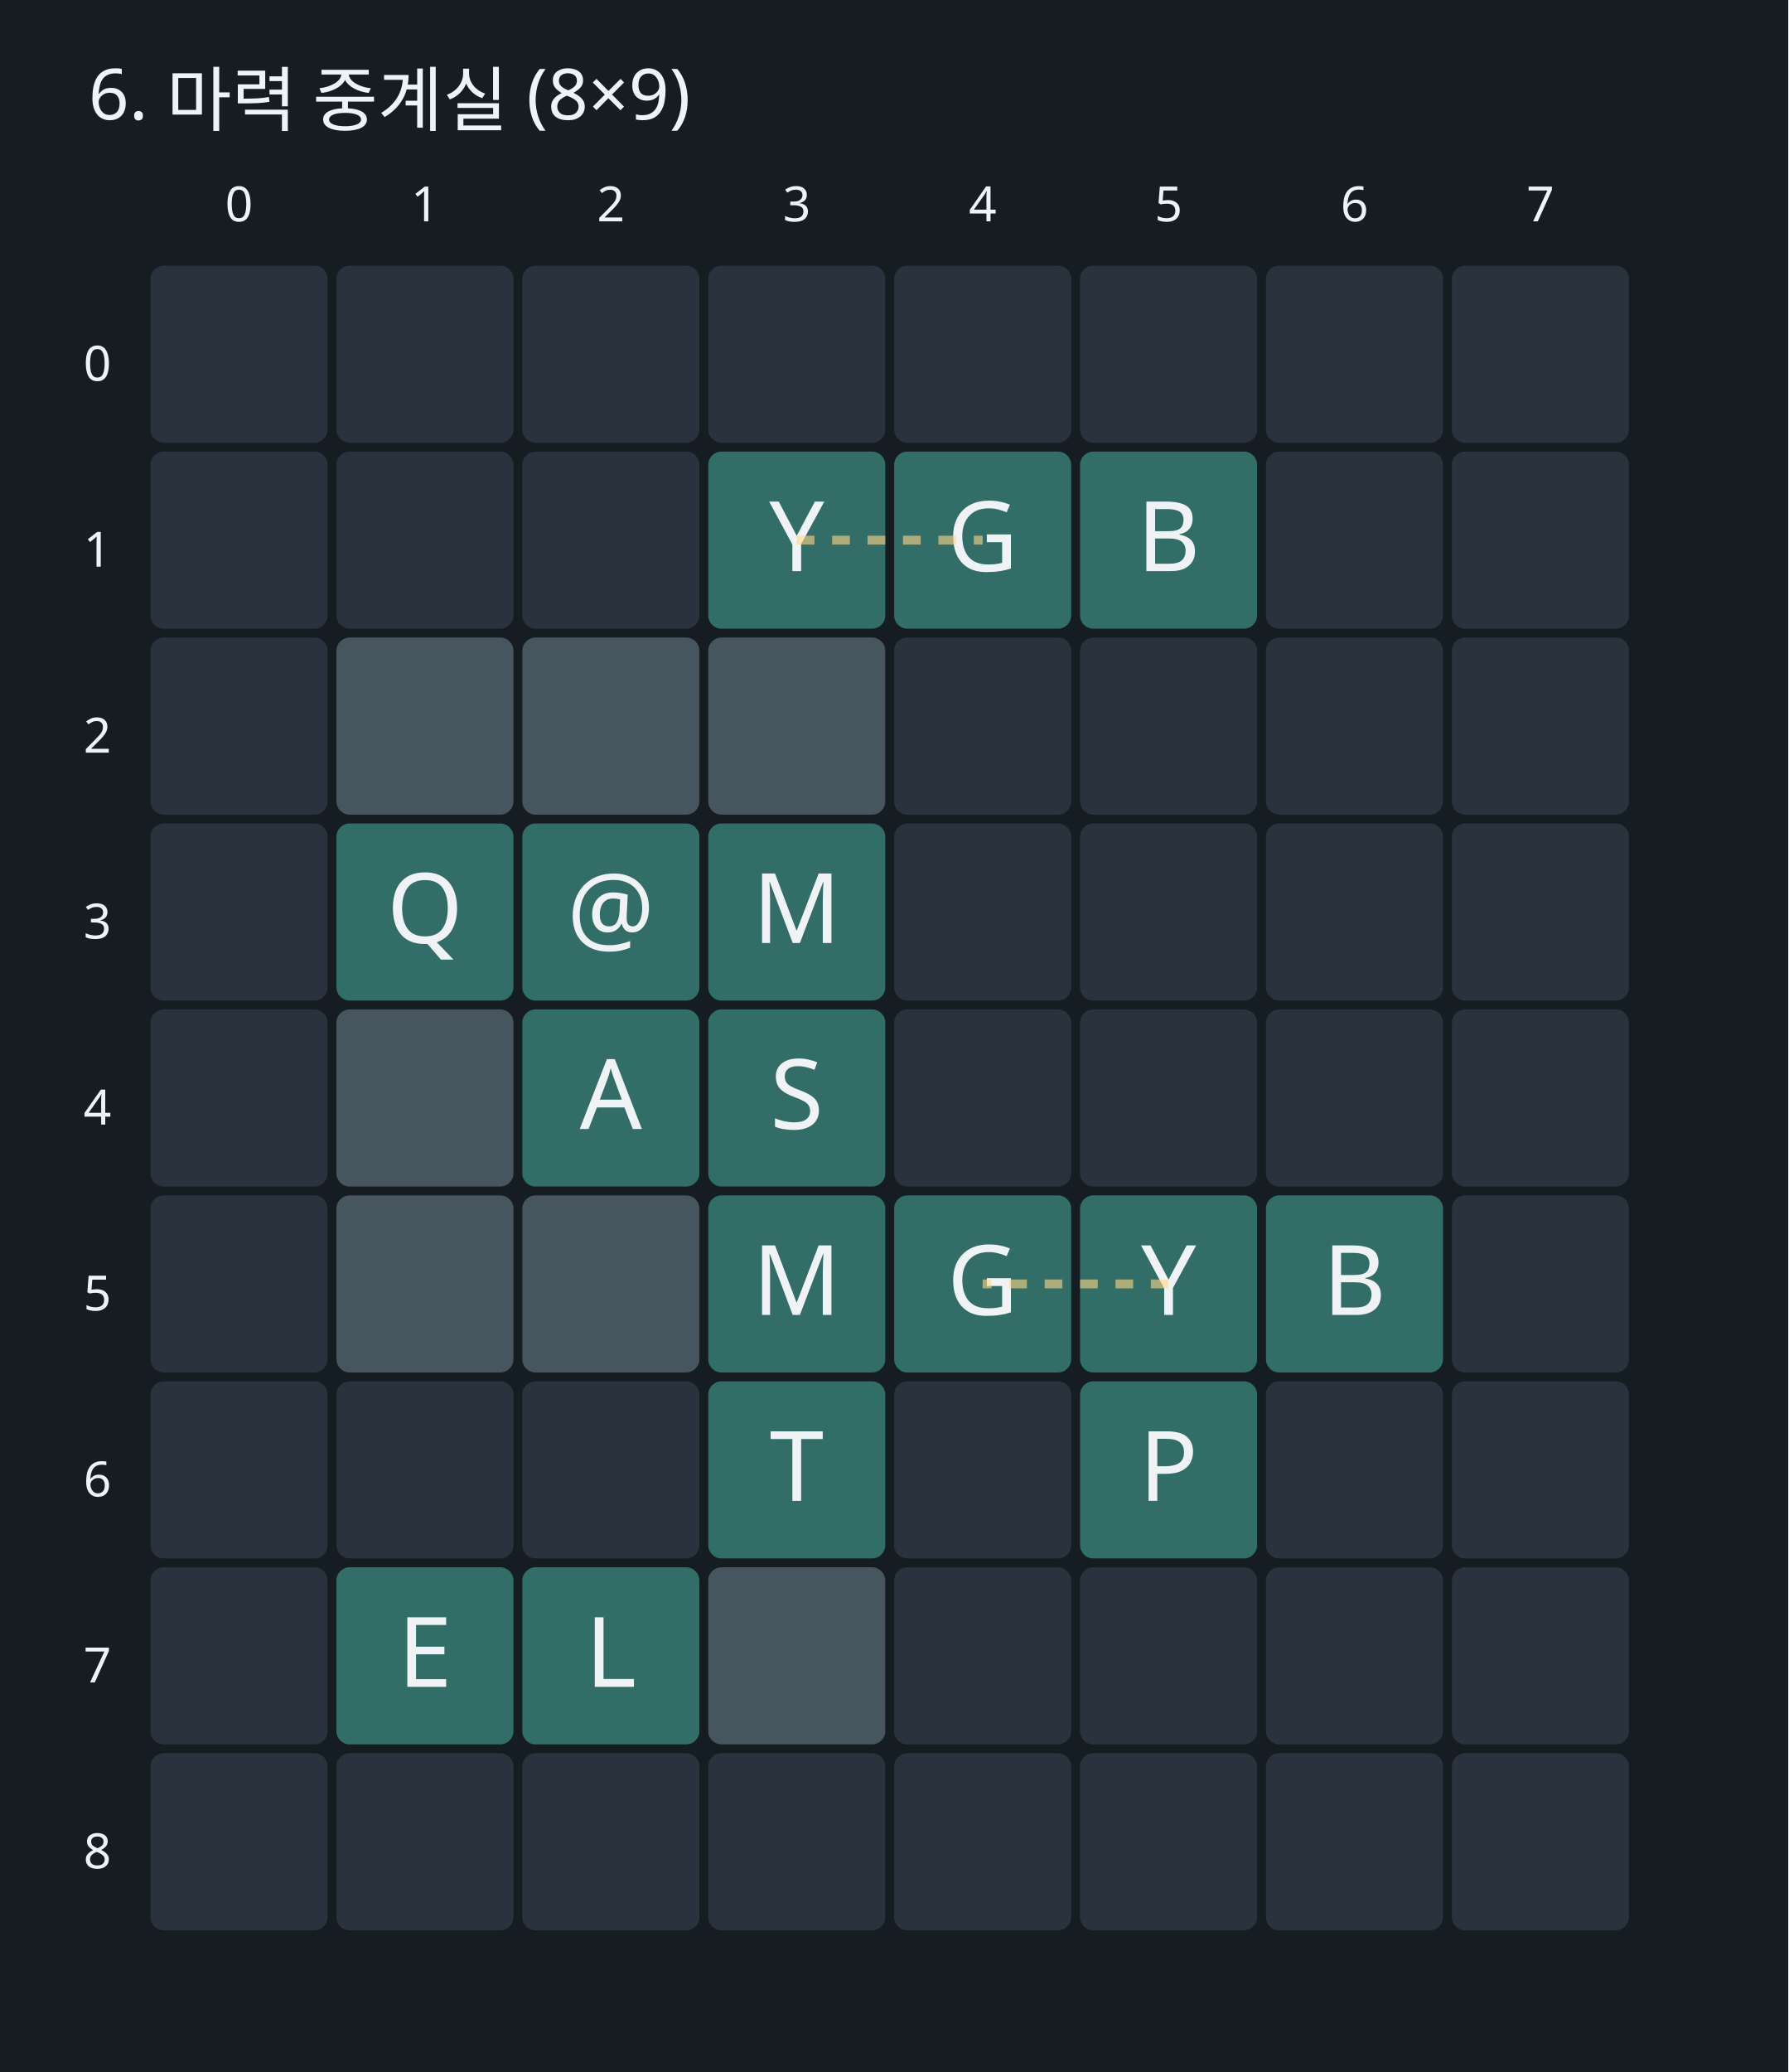
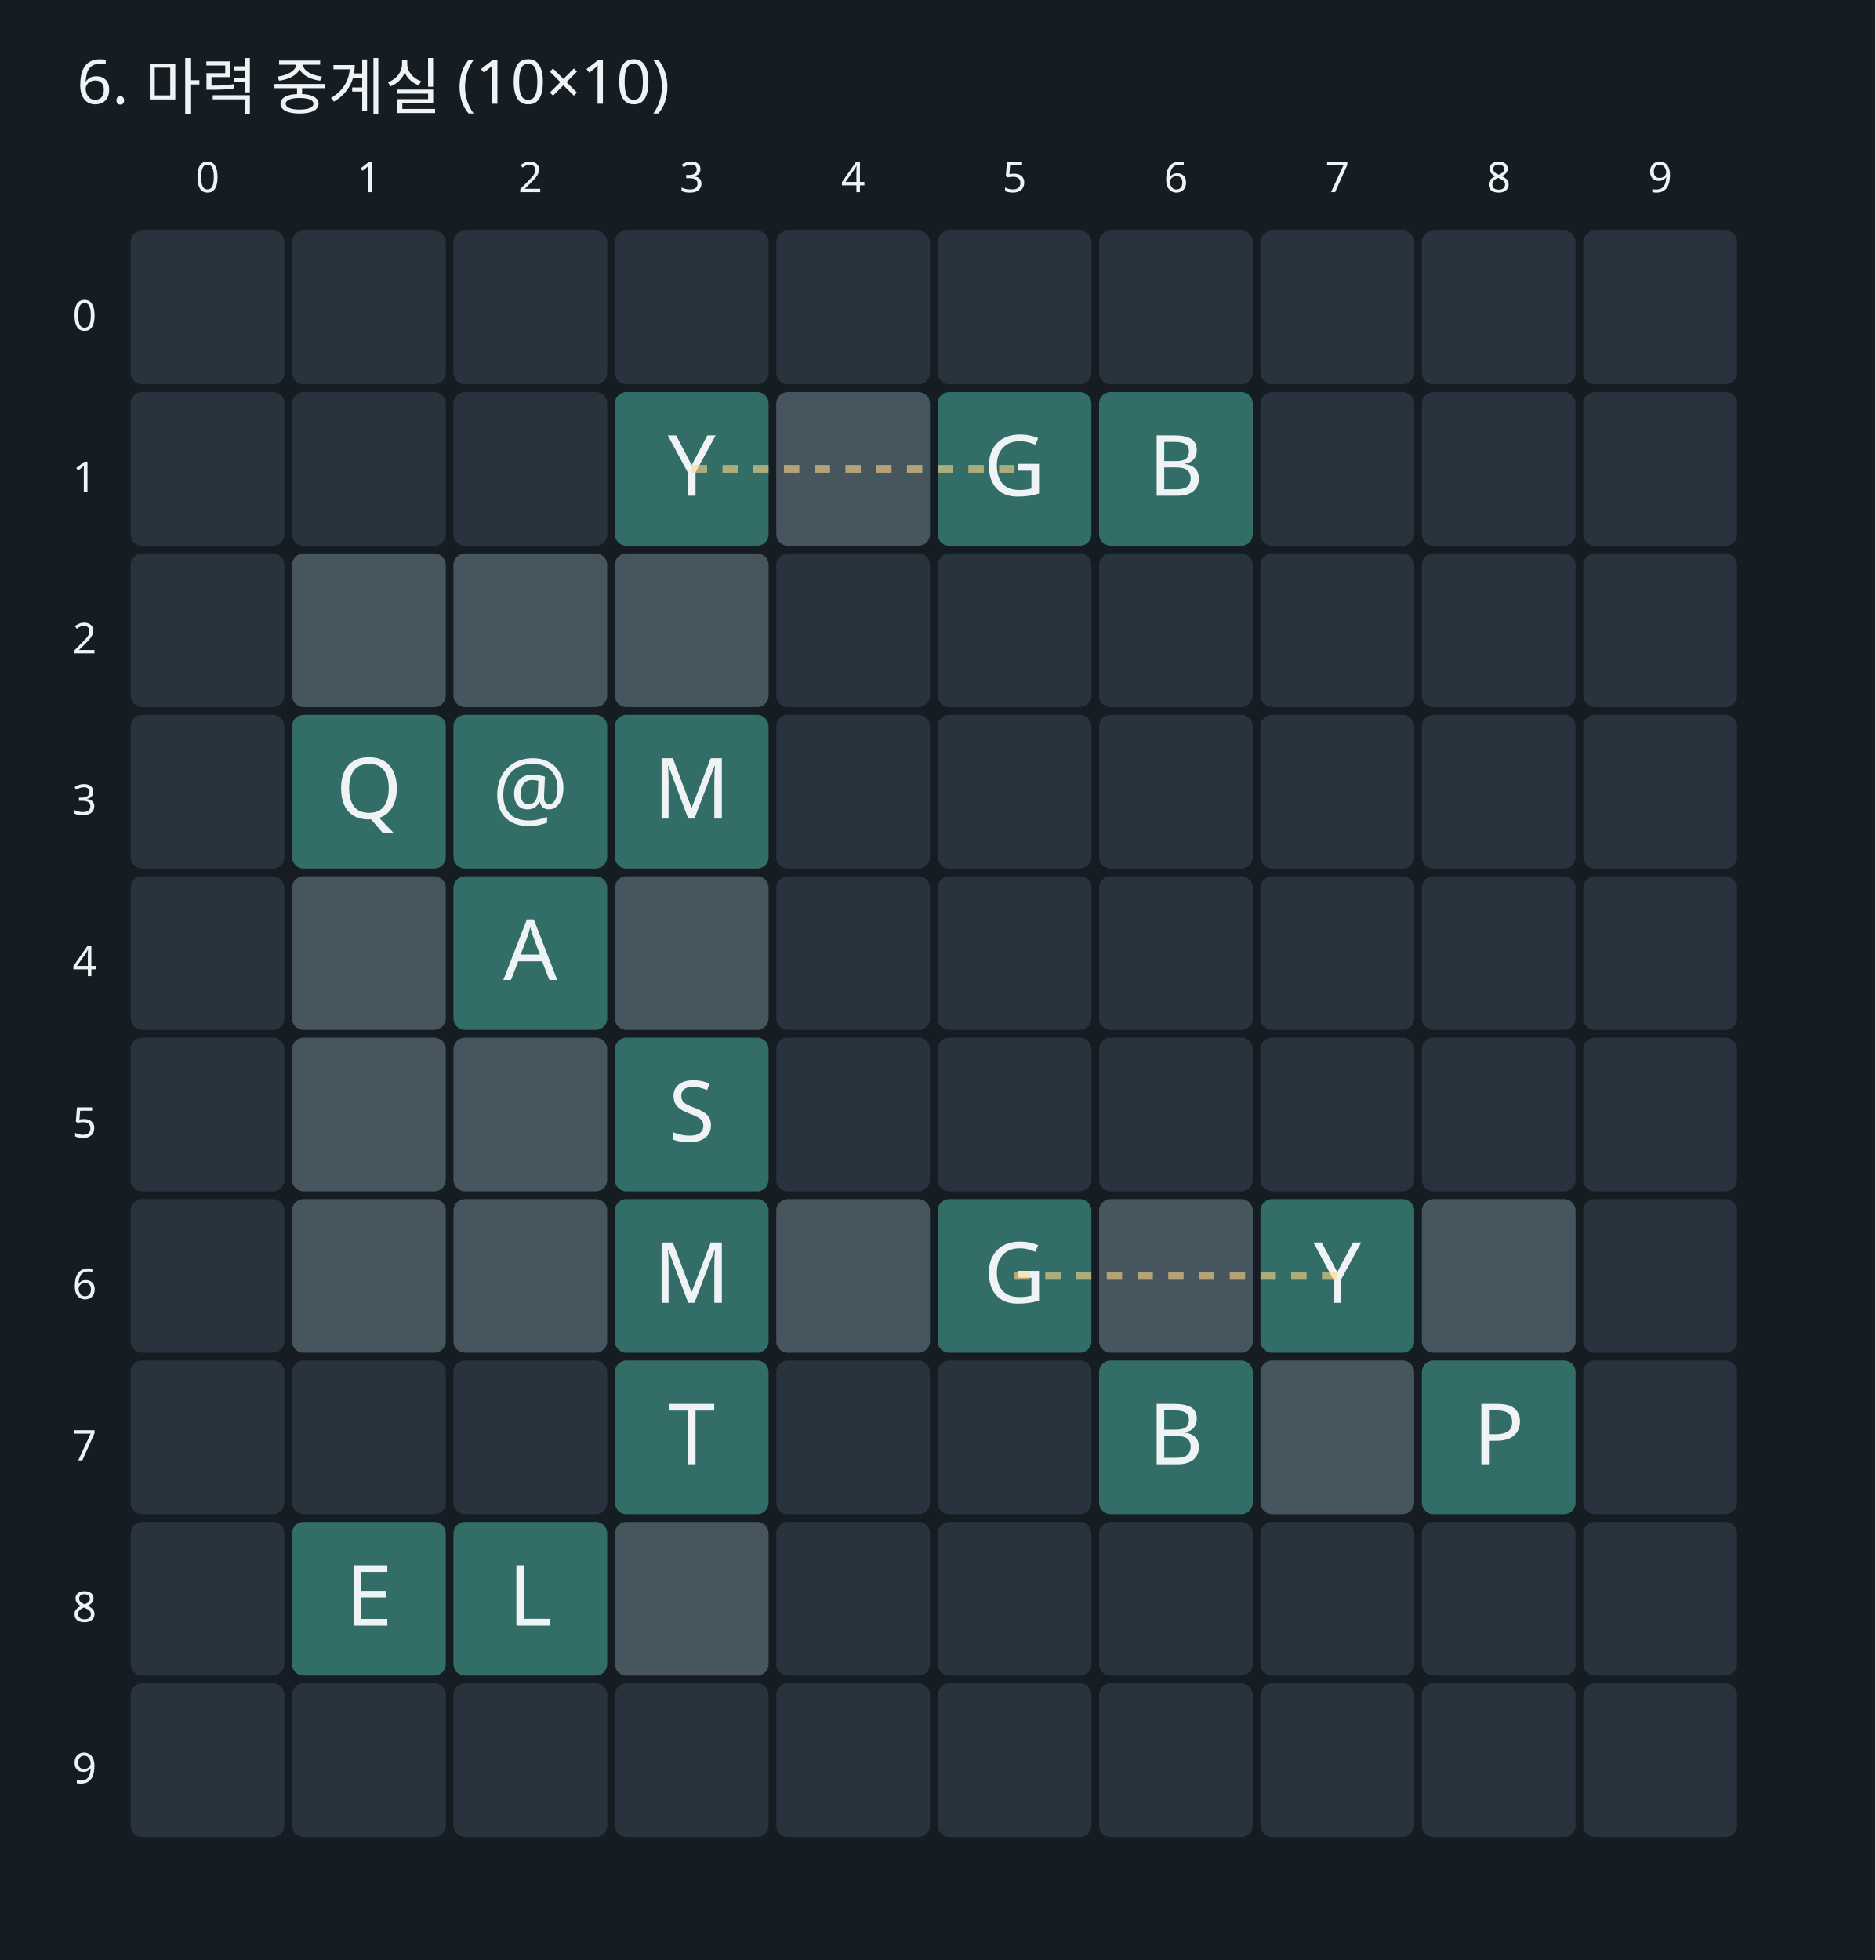
- <svg xmlns="http://www.w3.org/2000/svg" width="404" height="468" viewBox="0 0 404 468">
+ <svg xmlns="http://www.w3.org/2000/svg" width="488" height="510" viewBox="0 0 488 510">
  <rect width="100%" height="100%" fill="#151d23" />
  <g font-family="Malgun Gothic, sans-serif" fill="#eff3f5">
-     <text x="20" y="27" font-size="16">6. 마력 중계실 (8×9)</text>
+     <text x="20" y="27" font-size="16">6. 마력 중계실 (10×10)</text>
    <text x="54" y="50" text-anchor="middle" font-size="11">0</text>
    <text x="96" y="50" text-anchor="middle" font-size="11">1</text>
    <text x="138" y="50" text-anchor="middle" font-size="11">2</text>
    <text x="180" y="50" text-anchor="middle" font-size="11">3</text>
    <text x="222" y="50" text-anchor="middle" font-size="11">4</text>
    <text x="264" y="50" text-anchor="middle" font-size="11">5</text>
    <text x="306" y="50" text-anchor="middle" font-size="11">6</text>
    <text x="348" y="50" text-anchor="middle" font-size="11">7</text>
+     <text x="390" y="50" text-anchor="middle" font-size="11">8</text>
+     <text x="432" y="50" text-anchor="middle" font-size="11">9</text>
    <text x="22" y="86" text-anchor="middle" font-size="11">0</text>
    <rect x="34" y="60" width="40" height="40" rx="3" fill="#29333e" />
    <rect x="76" y="60" width="40" height="40" rx="3" fill="#29333e" />
    <rect x="118" y="60" width="40" height="40" rx="3" fill="#29333e" />
    <rect x="160" y="60" width="40" height="40" rx="3" fill="#29333e" />
    <rect x="202" y="60" width="40" height="40" rx="3" fill="#29333e" />
    <rect x="244" y="60" width="40" height="40" rx="3" fill="#29333e" />
    <rect x="286" y="60" width="40" height="40" rx="3" fill="#29333e" />
    <rect x="328" y="60" width="40" height="40" rx="3" fill="#29333e" />
+     <rect x="370" y="60" width="40" height="40" rx="3" fill="#29333e" />
+     <rect x="412" y="60" width="40" height="40" rx="3" fill="#29333e" />
    <text x="22" y="128" text-anchor="middle" font-size="11">1</text>
    <rect x="34" y="102" width="40" height="40" rx="3" fill="#29333e" />
    <rect x="76" y="102" width="40" height="40" rx="3" fill="#29333e" />
    <rect x="118" y="102" width="40" height="40" rx="3" fill="#29333e" />
    <rect x="160" y="102" width="40" height="40" rx="3" fill="#326d68" />
    <text x="180" y="129" text-anchor="middle" font-size="22">Y</text>
-     <rect x="202" y="102" width="40" height="40" rx="3" fill="#326d68" />
-     <text x="222" y="129" text-anchor="middle" font-size="22">G</text>
+     <rect x="202" y="102" width="40" height="40" rx="3" fill="#46555e" />
    <rect x="244" y="102" width="40" height="40" rx="3" fill="#326d68" />
-     <text x="264" y="129" text-anchor="middle" font-size="22">B</text>
-     <rect x="286" y="102" width="40" height="40" rx="3" fill="#29333e" />
+     <text x="264" y="129" text-anchor="middle" font-size="22">G</text>
+     <rect x="286" y="102" width="40" height="40" rx="3" fill="#326d68" />
+     <text x="306" y="129" text-anchor="middle" font-size="22">B</text>
    <rect x="328" y="102" width="40" height="40" rx="3" fill="#29333e" />
+     <rect x="370" y="102" width="40" height="40" rx="3" fill="#29333e" />
+     <rect x="412" y="102" width="40" height="40" rx="3" fill="#29333e" />
    <text x="22" y="170" text-anchor="middle" font-size="11">2</text>
    <rect x="34" y="144" width="40" height="40" rx="3" fill="#29333e" />
    <rect x="76" y="144" width="40" height="40" rx="3" fill="#46555e" />
    <rect x="118" y="144" width="40" height="40" rx="3" fill="#46555e" />
    <rect x="160" y="144" width="40" height="40" rx="3" fill="#46555e" />
    <rect x="202" y="144" width="40" height="40" rx="3" fill="#29333e" />
    <rect x="244" y="144" width="40" height="40" rx="3" fill="#29333e" />
    <rect x="286" y="144" width="40" height="40" rx="3" fill="#29333e" />
    <rect x="328" y="144" width="40" height="40" rx="3" fill="#29333e" />
+     <rect x="370" y="144" width="40" height="40" rx="3" fill="#29333e" />
+     <rect x="412" y="144" width="40" height="40" rx="3" fill="#29333e" />
    <text x="22" y="212" text-anchor="middle" font-size="11">3</text>
    <rect x="34" y="186" width="40" height="40" rx="3" fill="#29333e" />
    <rect x="76" y="186" width="40" height="40" rx="3" fill="#326d68" />
    <text x="96" y="213" text-anchor="middle" font-size="22">Q</text>
    <rect x="118" y="186" width="40" height="40" rx="3" fill="#326d68" />
    <text x="138" y="213" text-anchor="middle" font-size="22">@</text>
    <rect x="160" y="186" width="40" height="40" rx="3" fill="#326d68" />
    <text x="180" y="213" text-anchor="middle" font-size="22">M</text>
    <rect x="202" y="186" width="40" height="40" rx="3" fill="#29333e" />
    <rect x="244" y="186" width="40" height="40" rx="3" fill="#29333e" />
    <rect x="286" y="186" width="40" height="40" rx="3" fill="#29333e" />
    <rect x="328" y="186" width="40" height="40" rx="3" fill="#29333e" />
+     <rect x="370" y="186" width="40" height="40" rx="3" fill="#29333e" />
+     <rect x="412" y="186" width="40" height="40" rx="3" fill="#29333e" />
    <text x="22" y="254" text-anchor="middle" font-size="11">4</text>
    <rect x="34" y="228" width="40" height="40" rx="3" fill="#29333e" />
    <rect x="76" y="228" width="40" height="40" rx="3" fill="#46555e" />
    <rect x="118" y="228" width="40" height="40" rx="3" fill="#326d68" />
    <text x="138" y="255" text-anchor="middle" font-size="22">A</text>
-     <rect x="160" y="228" width="40" height="40" rx="3" fill="#326d68" />
-     <text x="180" y="255" text-anchor="middle" font-size="22">S</text>
+     <rect x="160" y="228" width="40" height="40" rx="3" fill="#46555e" />
    <rect x="202" y="228" width="40" height="40" rx="3" fill="#29333e" />
    <rect x="244" y="228" width="40" height="40" rx="3" fill="#29333e" />
    <rect x="286" y="228" width="40" height="40" rx="3" fill="#29333e" />
    <rect x="328" y="228" width="40" height="40" rx="3" fill="#29333e" />
+     <rect x="370" y="228" width="40" height="40" rx="3" fill="#29333e" />
+     <rect x="412" y="228" width="40" height="40" rx="3" fill="#29333e" />
    <text x="22" y="296" text-anchor="middle" font-size="11">5</text>
    <rect x="34" y="270" width="40" height="40" rx="3" fill="#29333e" />
    <rect x="76" y="270" width="40" height="40" rx="3" fill="#46555e" />
    <rect x="118" y="270" width="40" height="40" rx="3" fill="#46555e" />
    <rect x="160" y="270" width="40" height="40" rx="3" fill="#326d68" />
-     <text x="180" y="297" text-anchor="middle" font-size="22">M</text>
-     <rect x="202" y="270" width="40" height="40" rx="3" fill="#326d68" />
-     <text x="222" y="297" text-anchor="middle" font-size="22">G</text>
-     <rect x="244" y="270" width="40" height="40" rx="3" fill="#326d68" />
-     <text x="264" y="297" text-anchor="middle" font-size="22">Y</text>
-     <rect x="286" y="270" width="40" height="40" rx="3" fill="#326d68" />
-     <text x="306" y="297" text-anchor="middle" font-size="22">B</text>
+     <text x="180" y="297" text-anchor="middle" font-size="22">S</text>
+     <rect x="202" y="270" width="40" height="40" rx="3" fill="#29333e" />
+     <rect x="244" y="270" width="40" height="40" rx="3" fill="#29333e" />
+     <rect x="286" y="270" width="40" height="40" rx="3" fill="#29333e" />
    <rect x="328" y="270" width="40" height="40" rx="3" fill="#29333e" />
+     <rect x="370" y="270" width="40" height="40" rx="3" fill="#29333e" />
+     <rect x="412" y="270" width="40" height="40" rx="3" fill="#29333e" />
    <text x="22" y="338" text-anchor="middle" font-size="11">6</text>
    <rect x="34" y="312" width="40" height="40" rx="3" fill="#29333e" />
-     <rect x="76" y="312" width="40" height="40" rx="3" fill="#29333e" />
-     <rect x="118" y="312" width="40" height="40" rx="3" fill="#29333e" />
+     <rect x="76" y="312" width="40" height="40" rx="3" fill="#46555e" />
+     <rect x="118" y="312" width="40" height="40" rx="3" fill="#46555e" />
    <rect x="160" y="312" width="40" height="40" rx="3" fill="#326d68" />
-     <text x="180" y="339" text-anchor="middle" font-size="22">T</text>
-     <rect x="202" y="312" width="40" height="40" rx="3" fill="#29333e" />
+     <text x="180" y="339" text-anchor="middle" font-size="22">M</text>
+     <rect x="202" y="312" width="40" height="40" rx="3" fill="#46555e" />
    <rect x="244" y="312" width="40" height="40" rx="3" fill="#326d68" />
-     <text x="264" y="339" text-anchor="middle" font-size="22">P</text>
-     <rect x="286" y="312" width="40" height="40" rx="3" fill="#29333e" />
-     <rect x="328" y="312" width="40" height="40" rx="3" fill="#29333e" />
+     <text x="264" y="339" text-anchor="middle" font-size="22">G</text>
+     <rect x="286" y="312" width="40" height="40" rx="3" fill="#46555e" />
+     <rect x="328" y="312" width="40" height="40" rx="3" fill="#326d68" />
+     <text x="348" y="339" text-anchor="middle" font-size="22">Y</text>
+     <rect x="370" y="312" width="40" height="40" rx="3" fill="#46555e" />
+     <rect x="412" y="312" width="40" height="40" rx="3" fill="#29333e" />
    <text x="22" y="380" text-anchor="middle" font-size="11">7</text>
    <rect x="34" y="354" width="40" height="40" rx="3" fill="#29333e" />
-     <rect x="76" y="354" width="40" height="40" rx="3" fill="#326d68" />
-     <text x="96" y="381" text-anchor="middle" font-size="22">E</text>
-     <rect x="118" y="354" width="40" height="40" rx="3" fill="#326d68" />
-     <text x="138" y="381" text-anchor="middle" font-size="22">L</text>
-     <rect x="160" y="354" width="40" height="40" rx="3" fill="#46555e" />
+     <rect x="76" y="354" width="40" height="40" rx="3" fill="#29333e" />
+     <rect x="118" y="354" width="40" height="40" rx="3" fill="#29333e" />
+     <rect x="160" y="354" width="40" height="40" rx="3" fill="#326d68" />
+     <text x="180" y="381" text-anchor="middle" font-size="22">T</text>
    <rect x="202" y="354" width="40" height="40" rx="3" fill="#29333e" />
    <rect x="244" y="354" width="40" height="40" rx="3" fill="#29333e" />
-     <rect x="286" y="354" width="40" height="40" rx="3" fill="#29333e" />
-     <rect x="328" y="354" width="40" height="40" rx="3" fill="#29333e" />
+     <rect x="286" y="354" width="40" height="40" rx="3" fill="#326d68" />
+     <text x="306" y="381" text-anchor="middle" font-size="22">B</text>
+     <rect x="328" y="354" width="40" height="40" rx="3" fill="#46555e" />
+     <rect x="370" y="354" width="40" height="40" rx="3" fill="#326d68" />
+     <text x="390" y="381" text-anchor="middle" font-size="22">P</text>
+     <rect x="412" y="354" width="40" height="40" rx="3" fill="#29333e" />
    <text x="22" y="422" text-anchor="middle" font-size="11">8</text>
    <rect x="34" y="396" width="40" height="40" rx="3" fill="#29333e" />
-     <rect x="76" y="396" width="40" height="40" rx="3" fill="#29333e" />
-     <rect x="118" y="396" width="40" height="40" rx="3" fill="#29333e" />
-     <rect x="160" y="396" width="40" height="40" rx="3" fill="#29333e" />
+     <rect x="76" y="396" width="40" height="40" rx="3" fill="#326d68" />
+     <text x="96" y="423" text-anchor="middle" font-size="22">E</text>
+     <rect x="118" y="396" width="40" height="40" rx="3" fill="#326d68" />
+     <text x="138" y="423" text-anchor="middle" font-size="22">L</text>
+     <rect x="160" y="396" width="40" height="40" rx="3" fill="#46555e" />
    <rect x="202" y="396" width="40" height="40" rx="3" fill="#29333e" />
    <rect x="244" y="396" width="40" height="40" rx="3" fill="#29333e" />
    <rect x="286" y="396" width="40" height="40" rx="3" fill="#29333e" />
    <rect x="328" y="396" width="40" height="40" rx="3" fill="#29333e" />
-     <path d="M264,290 L222,290" stroke="#ffd789" stroke-width="2" stroke-dasharray="4 4" opacity=".6" />
-     <path d="M180,122 L222,122" stroke="#ffd789" stroke-width="2" stroke-dasharray="4 4" opacity=".6" />
+     <rect x="370" y="396" width="40" height="40" rx="3" fill="#29333e" />
+     <rect x="412" y="396" width="40" height="40" rx="3" fill="#29333e" />
+     <text x="22" y="464" text-anchor="middle" font-size="11">9</text>
+     <rect x="34" y="438" width="40" height="40" rx="3" fill="#29333e" />
+     <rect x="76" y="438" width="40" height="40" rx="3" fill="#29333e" />
+     <rect x="118" y="438" width="40" height="40" rx="3" fill="#29333e" />
+     <rect x="160" y="438" width="40" height="40" rx="3" fill="#29333e" />
+     <rect x="202" y="438" width="40" height="40" rx="3" fill="#29333e" />
+     <rect x="244" y="438" width="40" height="40" rx="3" fill="#29333e" />
+     <rect x="286" y="438" width="40" height="40" rx="3" fill="#29333e" />
+     <rect x="328" y="438" width="40" height="40" rx="3" fill="#29333e" />
+     <rect x="370" y="438" width="40" height="40" rx="3" fill="#29333e" />
+     <rect x="412" y="438" width="40" height="40" rx="3" fill="#29333e" />
+     <path d="M348,332 L264,332" stroke="#ffd789" stroke-width="2" stroke-dasharray="4 4" opacity=".6" />
+     <path d="M180,122 L264,122" stroke="#ffd789" stroke-width="2" stroke-dasharray="4 4" opacity=".6" />
  </g>
</svg>
